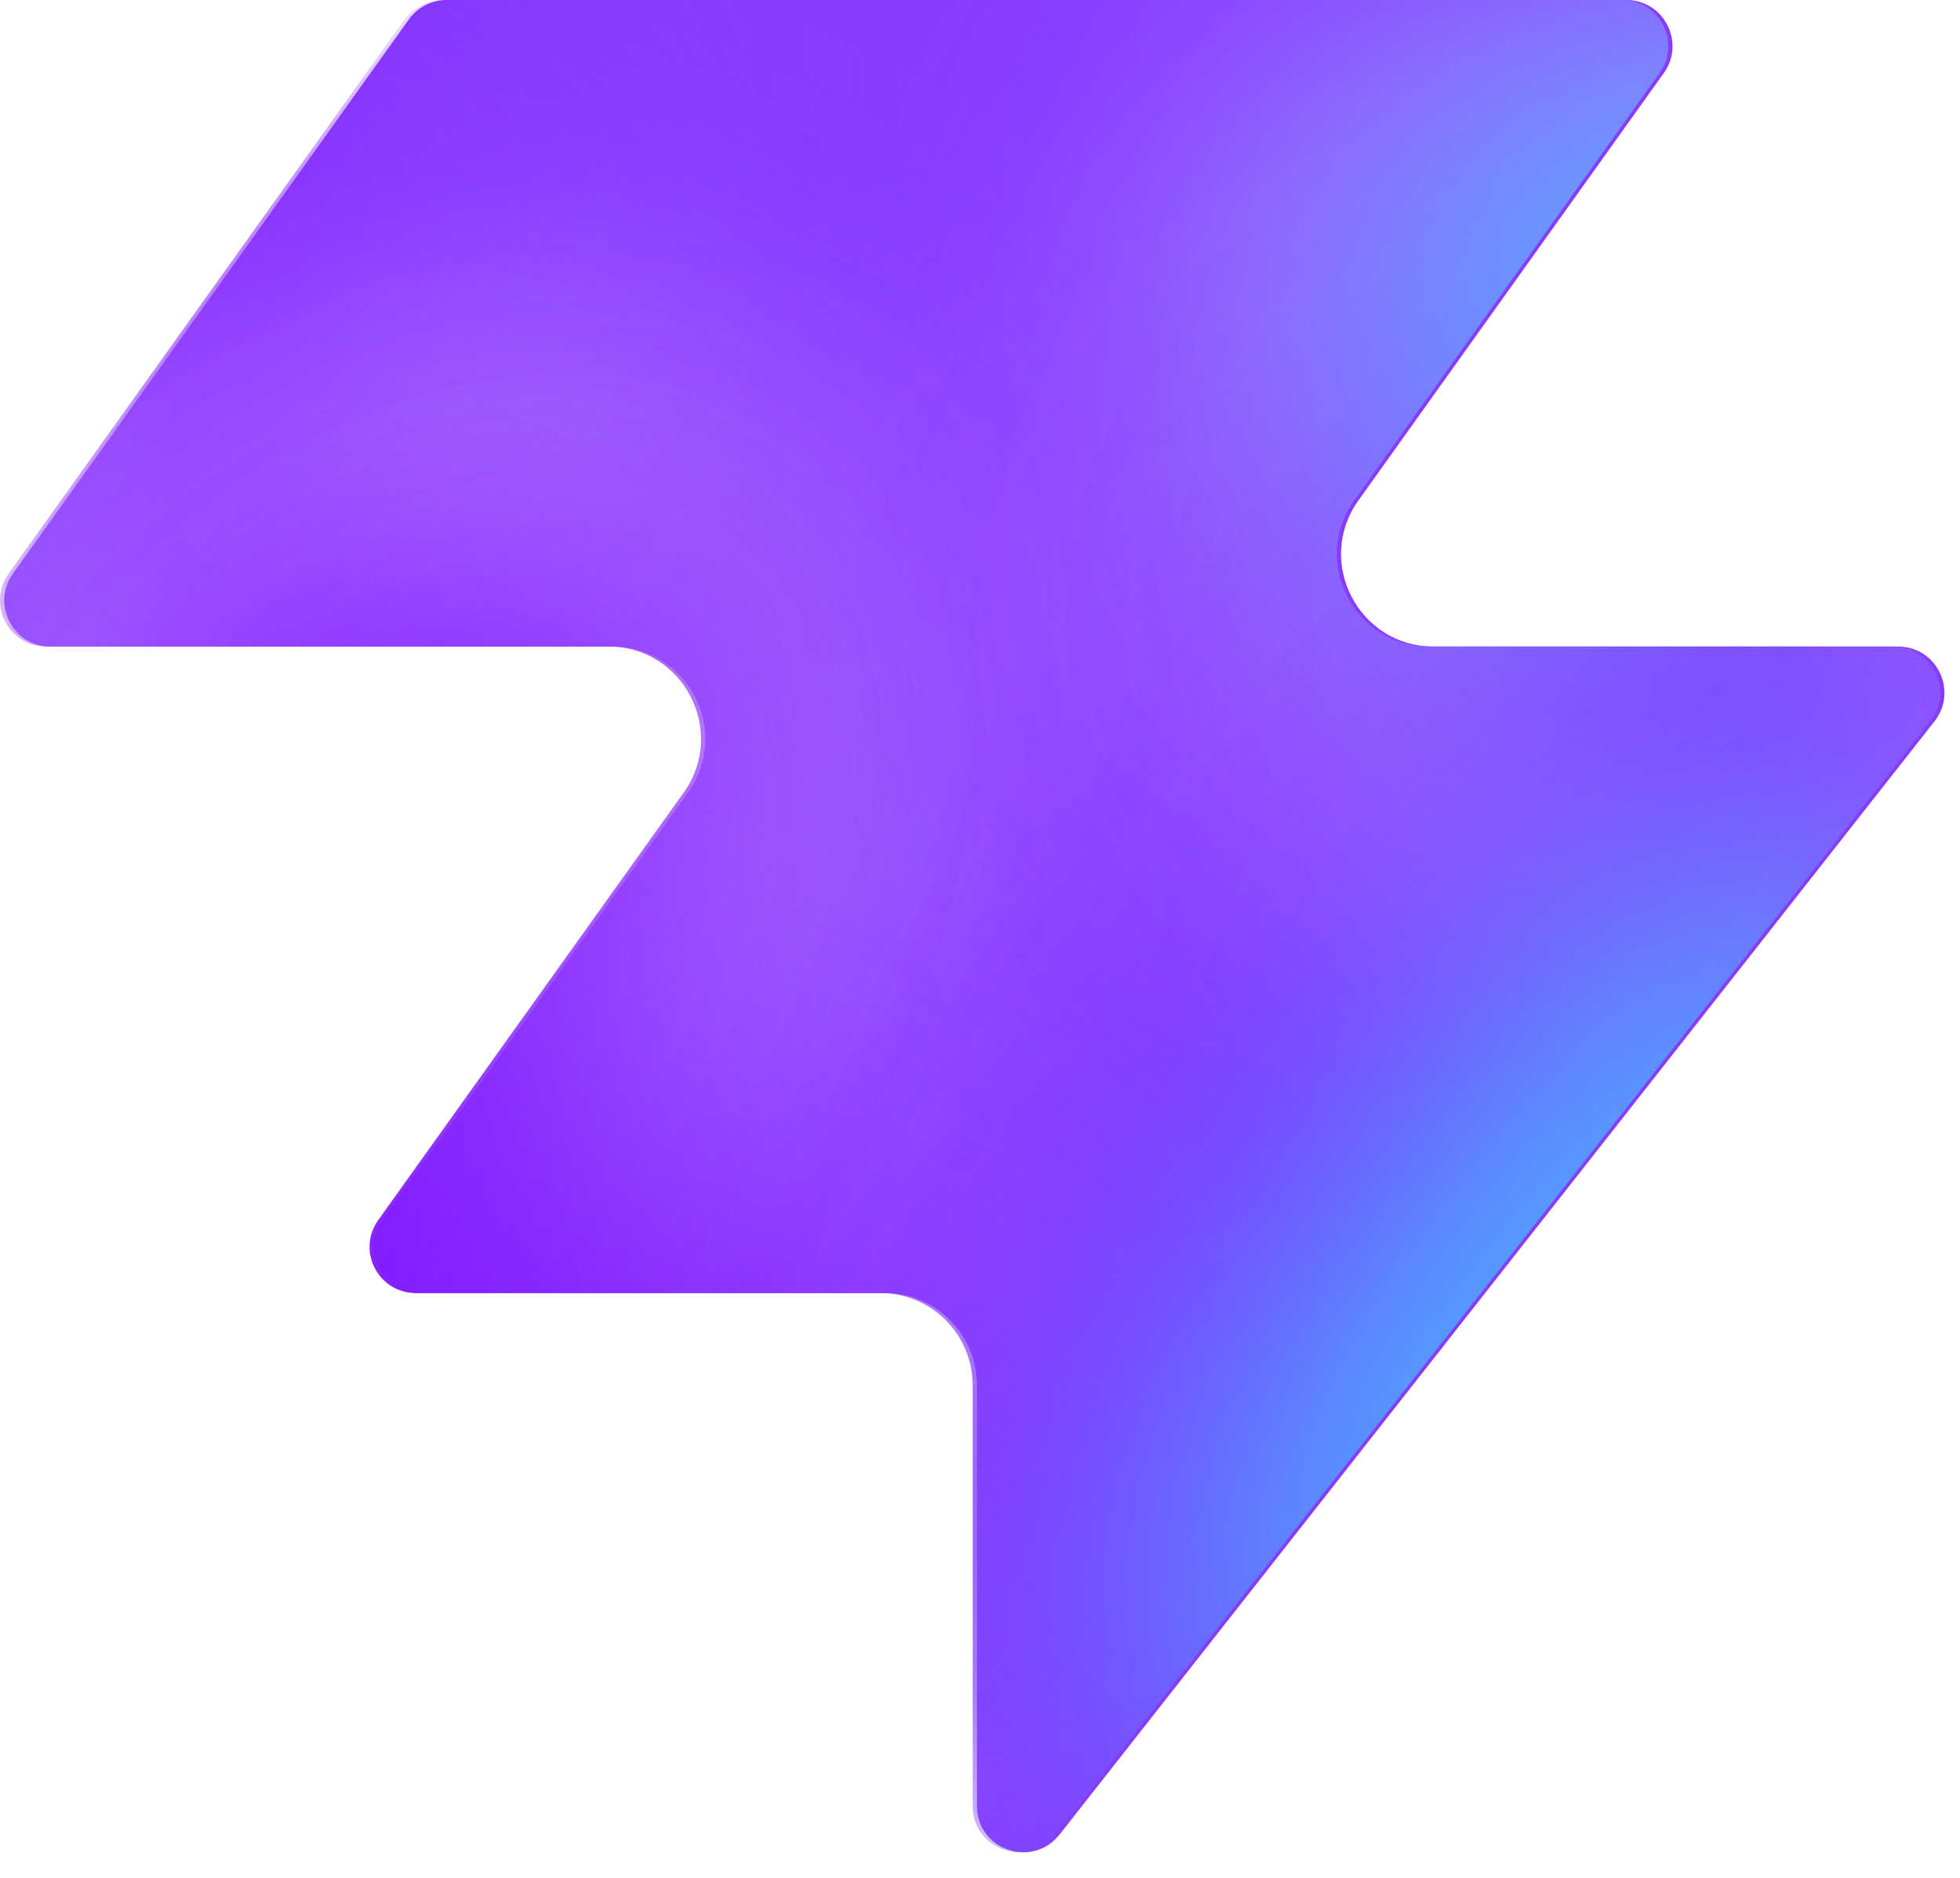
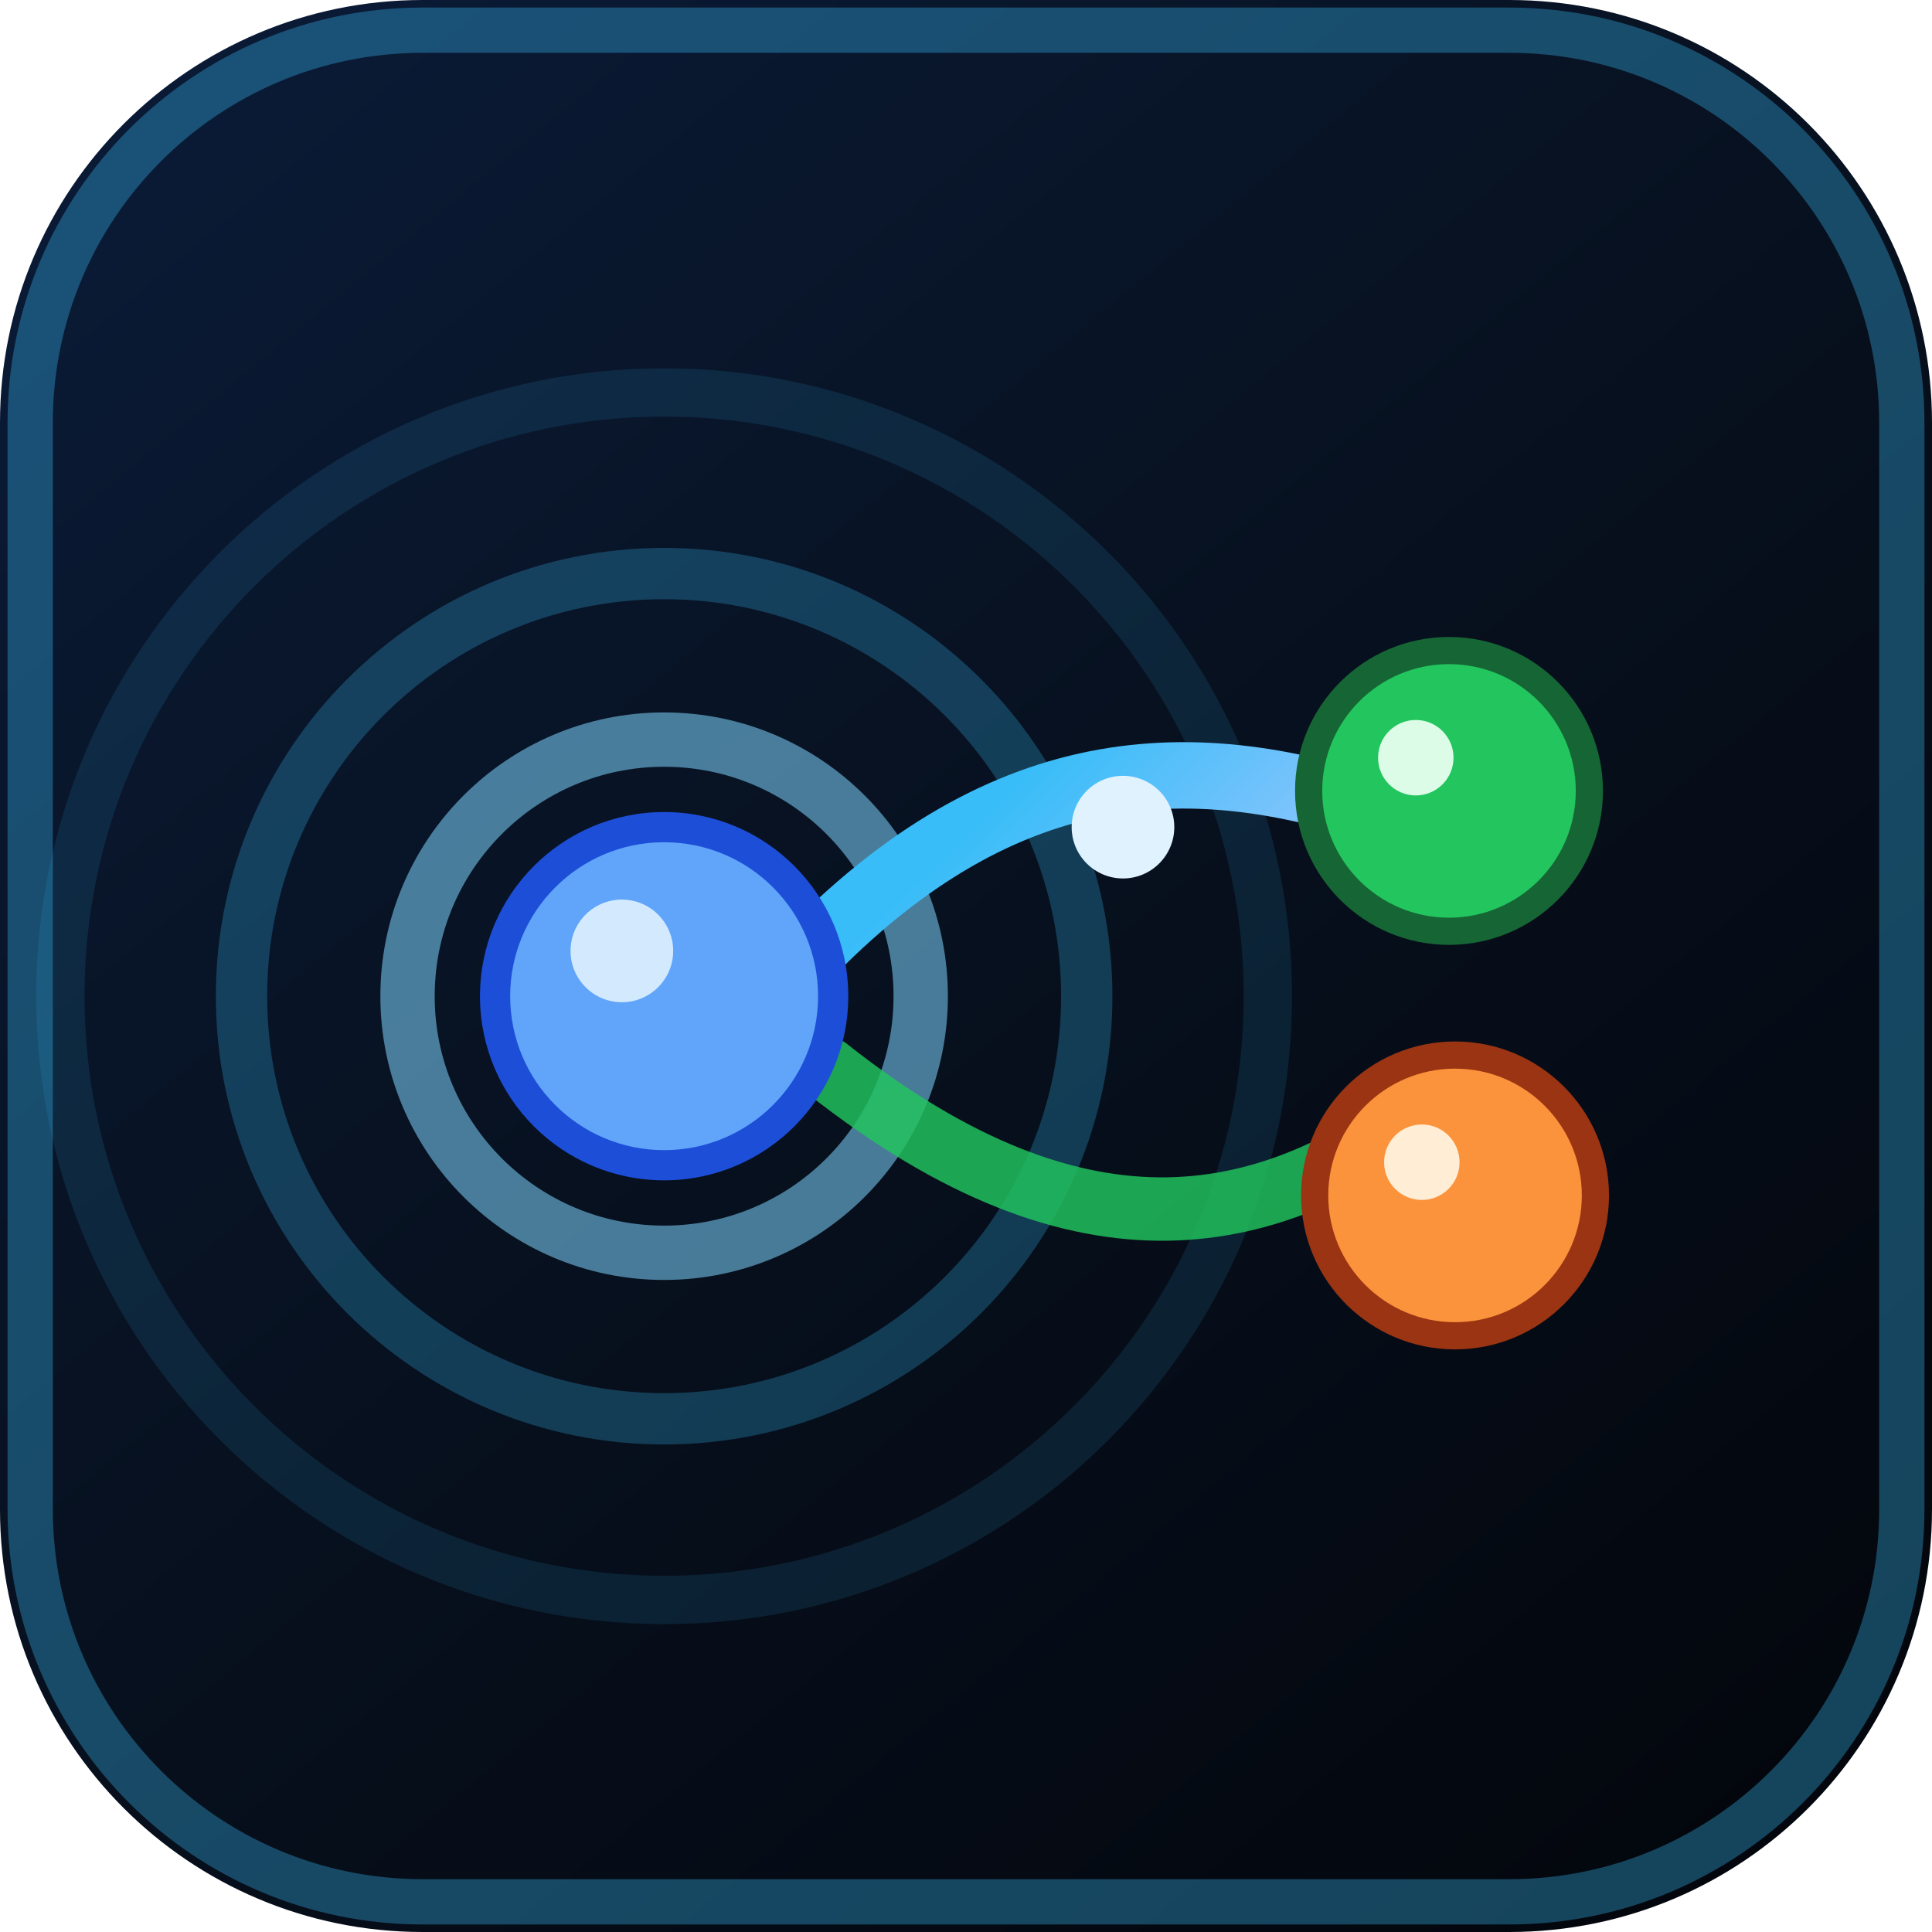
- <svg xmlns="http://www.w3.org/2000/svg" width="48" height="46" fill="none" viewBox="0 0 48 46">
-   <path fill="#863bff" d="M25.946 44.938c-.664.845-2.021.375-2.021-.698V33.937a2.26 2.26 0 0 0-2.262-2.262H10.287c-.92 0-1.456-1.04-.92-1.788l7.48-10.471c1.07-1.497 0-3.578-1.842-3.578H1.237c-.92 0-1.456-1.04-.92-1.788L10.013.474c.214-.297.556-.474.92-.474h28.894c.92 0 1.456 1.04.92 1.788l-7.48 10.471c-1.07 1.498 0 3.579 1.842 3.579h11.377c.943 0 1.473 1.088.89 1.83L25.947 44.94z" style="fill:#863bff;fill:color(display-p3 .525 .23 1);fill-opacity:1" />
-   <mask id="a" width="48" height="46" x="0" y="0" maskUnits="userSpaceOnUse" style="mask-type:alpha">
-     <path fill="#000" d="M25.842 44.938c-.664.844-2.021.375-2.021-.698V33.937a2.26 2.26 0 0 0-2.262-2.262H10.183c-.92 0-1.456-1.04-.92-1.788l7.48-10.471c1.07-1.498 0-3.579-1.842-3.579H1.133c-.92 0-1.456-1.04-.92-1.787L9.91.473c.214-.297.556-.474.92-.474h28.894c.92 0 1.456 1.04.92 1.788l-7.48 10.471c-1.07 1.498 0 3.578 1.842 3.578h11.377c.943 0 1.473 1.088.89 1.832L25.843 44.94z" style="fill:#000;fill-opacity:1" />
-   </mask>
-   <g mask="url(#a)">
-     <g filter="url(#b)">
-       <ellipse cx="5.508" cy="14.704" fill="#ede6ff" rx="5.508" ry="14.704" style="fill:#ede6ff;fill:color(display-p3 .927 .903 1);fill-opacity:1" transform="matrix(.00324 1 1 -.00324 -4.47 31.516)" />
-     </g>
-     <g filter="url(#c)">
-       <ellipse cx="10.399" cy="29.851" fill="#ede6ff" rx="10.399" ry="29.851" style="fill:#ede6ff;fill:color(display-p3 .927 .903 1);fill-opacity:1" transform="matrix(.00324 1 1 -.00324 -39.328 7.883)" />
-     </g>
-     <g filter="url(#d)">
-       <ellipse cx="5.508" cy="30.487" fill="#7e14ff" rx="5.508" ry="30.487" style="fill:#7e14ff;fill:color(display-p3 .492 .077 1);fill-opacity:1" transform="rotate(89.814 -25.913 -14.639)scale(1 -1)" />
-     </g>
-     <g filter="url(#e)">
-       <ellipse cx="5.508" cy="30.599" fill="#7e14ff" rx="5.508" ry="30.599" style="fill:#7e14ff;fill:color(display-p3 .492 .077 1);fill-opacity:1" transform="rotate(89.814 -32.644 -3.334)scale(1 -1)" />
-     </g>
-     <g filter="url(#f)">
-       <ellipse cx="5.508" cy="30.599" fill="#7e14ff" rx="5.508" ry="30.599" style="fill:#7e14ff;fill:color(display-p3 .492 .077 1);fill-opacity:1" transform="matrix(.00324 1 1 -.00324 -34.34 30.47)" />
-     </g>
-     <g filter="url(#g)">
-       <ellipse cx="14.072" cy="22.078" fill="#ede6ff" rx="14.072" ry="22.078" style="fill:#ede6ff;fill:color(display-p3 .927 .903 1);fill-opacity:1" transform="rotate(93.35 24.506 48.493)scale(-1 1)" />
-     </g>
-     <g filter="url(#h)">
-       <ellipse cx="3.47" cy="21.501" fill="#7e14ff" rx="3.47" ry="21.501" style="fill:#7e14ff;fill:color(display-p3 .492 .077 1);fill-opacity:1" transform="rotate(89.009 28.708 47.59)scale(-1 1)" />
-     </g>
-     <g filter="url(#i)">
-       <ellipse cx="3.47" cy="21.501" fill="#7e14ff" rx="3.47" ry="21.501" style="fill:#7e14ff;fill:color(display-p3 .492 .077 1);fill-opacity:1" transform="rotate(89.009 28.708 47.59)scale(-1 1)" />
-     </g>
-     <g filter="url(#j)">
-       <ellipse cx=".387" cy="8.972" fill="#7e14ff" rx="4.407" ry="29.108" style="fill:#7e14ff;fill:color(display-p3 .492 .077 1);fill-opacity:1" transform="rotate(39.51 .387 8.972)" />
-     </g>
-     <g filter="url(#k)">
-       <ellipse cx="47.523" cy="-6.092" fill="#7e14ff" rx="4.407" ry="29.108" style="fill:#7e14ff;fill:color(display-p3 .492 .077 1);fill-opacity:1" transform="rotate(37.892 47.523 -6.092)" />
-     </g>
-     <g filter="url(#l)">
-       <ellipse cx="41.412" cy="6.333" fill="#47bfff" rx="5.971" ry="9.665" style="fill:#47bfff;fill:color(display-p3 .28 .748 1);fill-opacity:1" transform="rotate(37.892 41.412 6.333)" />
-     </g>
-     <g filter="url(#m)">
-       <ellipse cx="-1.879" cy="38.332" fill="#7e14ff" rx="4.407" ry="29.108" style="fill:#7e14ff;fill:color(display-p3 .492 .077 1);fill-opacity:1" transform="rotate(37.892 -1.88 38.332)" />
-     </g>
-     <g filter="url(#n)">
-       <ellipse cx="-1.879" cy="38.332" fill="#7e14ff" rx="4.407" ry="29.108" style="fill:#7e14ff;fill:color(display-p3 .492 .077 1);fill-opacity:1" transform="rotate(37.892 -1.88 38.332)" />
-     </g>
-     <g filter="url(#o)">
-       <ellipse cx="35.651" cy="29.907" fill="#7e14ff" rx="4.407" ry="29.108" style="fill:#7e14ff;fill:color(display-p3 .492 .077 1);fill-opacity:1" transform="rotate(37.892 35.651 29.907)" />
-     </g>
-     <g filter="url(#p)">
-       <ellipse cx="38.418" cy="32.4" fill="#47bfff" rx="5.971" ry="15.297" style="fill:#47bfff;fill:color(display-p3 .28 .748 1);fill-opacity:1" transform="rotate(37.892 38.418 32.4)" />
-     </g>
-   </g>
+ <svg xmlns="http://www.w3.org/2000/svg" viewBox="0 0 64 64" role="img" aria-label="NS3-Aquasim">
  <defs>
-     <filter id="b" width="60.045" height="41.654" x="-19.77" y="16.149" color-interpolation-filters="sRGB" filterUnits="userSpaceOnUse">
-       <feFlood flood-opacity="0" result="BackgroundImageFix" />
-       <feBlend in="SourceGraphic" in2="BackgroundImageFix" result="shape" />
-       <feGaussianBlur result="effect1_foregroundBlur_2002_17158" stdDeviation="7.659" />
-     </filter>
-     <filter id="c" width="90.34" height="51.437" x="-54.613" y="-7.533" color-interpolation-filters="sRGB" filterUnits="userSpaceOnUse">
-       <feFlood flood-opacity="0" result="BackgroundImageFix" />
-       <feBlend in="SourceGraphic" in2="BackgroundImageFix" result="shape" />
-       <feGaussianBlur result="effect1_foregroundBlur_2002_17158" stdDeviation="7.659" />
-     </filter>
-     <filter id="d" width="79.355" height="29.4" x="-49.64" y="2.03" color-interpolation-filters="sRGB" filterUnits="userSpaceOnUse">
-       <feFlood flood-opacity="0" result="BackgroundImageFix" />
-       <feBlend in="SourceGraphic" in2="BackgroundImageFix" result="shape" />
-       <feGaussianBlur result="effect1_foregroundBlur_2002_17158" stdDeviation="4.596" />
-     </filter>
-     <filter id="e" width="79.579" height="29.4" x="-45.045" y="20.029" color-interpolation-filters="sRGB" filterUnits="userSpaceOnUse">
-       <feFlood flood-opacity="0" result="BackgroundImageFix" />
-       <feBlend in="SourceGraphic" in2="BackgroundImageFix" result="shape" />
-       <feGaussianBlur result="effect1_foregroundBlur_2002_17158" stdDeviation="4.596" />
-     </filter>
-     <filter id="f" width="79.579" height="29.4" x="-43.513" y="21.178" color-interpolation-filters="sRGB" filterUnits="userSpaceOnUse">
-       <feFlood flood-opacity="0" result="BackgroundImageFix" />
-       <feBlend in="SourceGraphic" in2="BackgroundImageFix" result="shape" />
-       <feGaussianBlur result="effect1_foregroundBlur_2002_17158" stdDeviation="4.596" />
-     </filter>
-     <filter id="g" width="74.749" height="58.852" x="15.756" y="-17.901" color-interpolation-filters="sRGB" filterUnits="userSpaceOnUse">
-       <feFlood flood-opacity="0" result="BackgroundImageFix" />
-       <feBlend in="SourceGraphic" in2="BackgroundImageFix" result="shape" />
-       <feGaussianBlur result="effect1_foregroundBlur_2002_17158" stdDeviation="7.659" />
-     </filter>
-     <filter id="h" width="61.377" height="25.362" x="23.548" y="2.284" color-interpolation-filters="sRGB" filterUnits="userSpaceOnUse">
-       <feFlood flood-opacity="0" result="BackgroundImageFix" />
-       <feBlend in="SourceGraphic" in2="BackgroundImageFix" result="shape" />
-       <feGaussianBlur result="effect1_foregroundBlur_2002_17158" stdDeviation="4.596" />
-     </filter>
-     <filter id="i" width="61.377" height="25.362" x="23.548" y="2.284" color-interpolation-filters="sRGB" filterUnits="userSpaceOnUse">
-       <feFlood flood-opacity="0" result="BackgroundImageFix" />
-       <feBlend in="SourceGraphic" in2="BackgroundImageFix" result="shape" />
-       <feGaussianBlur result="effect1_foregroundBlur_2002_17158" stdDeviation="4.596" />
-     </filter>
-     <filter id="j" width="56.045" height="63.649" x="-27.636" y="-22.853" color-interpolation-filters="sRGB" filterUnits="userSpaceOnUse">
-       <feFlood flood-opacity="0" result="BackgroundImageFix" />
-       <feBlend in="SourceGraphic" in2="BackgroundImageFix" result="shape" />
-       <feGaussianBlur result="effect1_foregroundBlur_2002_17158" stdDeviation="4.596" />
-     </filter>
-     <filter id="k" width="54.814" height="64.646" x="20.116" y="-38.415" color-interpolation-filters="sRGB" filterUnits="userSpaceOnUse">
-       <feFlood flood-opacity="0" result="BackgroundImageFix" />
-       <feBlend in="SourceGraphic" in2="BackgroundImageFix" result="shape" />
-       <feGaussianBlur result="effect1_foregroundBlur_2002_17158" stdDeviation="4.596" />
-     </filter>
-     <filter id="l" width="33.541" height="35.313" x="24.641" y="-11.323" color-interpolation-filters="sRGB" filterUnits="userSpaceOnUse">
-       <feFlood flood-opacity="0" result="BackgroundImageFix" />
-       <feBlend in="SourceGraphic" in2="BackgroundImageFix" result="shape" />
-       <feGaussianBlur result="effect1_foregroundBlur_2002_17158" stdDeviation="4.596" />
-     </filter>
-     <filter id="m" width="54.814" height="64.646" x="-29.286" y="6.009" color-interpolation-filters="sRGB" filterUnits="userSpaceOnUse">
-       <feFlood flood-opacity="0" result="BackgroundImageFix" />
-       <feBlend in="SourceGraphic" in2="BackgroundImageFix" result="shape" />
-       <feGaussianBlur result="effect1_foregroundBlur_2002_17158" stdDeviation="4.596" />
-     </filter>
-     <filter id="n" width="54.814" height="64.646" x="-29.286" y="6.009" color-interpolation-filters="sRGB" filterUnits="userSpaceOnUse">
-       <feFlood flood-opacity="0" result="BackgroundImageFix" />
-       <feBlend in="SourceGraphic" in2="BackgroundImageFix" result="shape" />
-       <feGaussianBlur result="effect1_foregroundBlur_2002_17158" stdDeviation="4.596" />
-     </filter>
-     <filter id="o" width="54.814" height="64.646" x="8.244" y="-2.416" color-interpolation-filters="sRGB" filterUnits="userSpaceOnUse">
-       <feFlood flood-opacity="0" result="BackgroundImageFix" />
-       <feBlend in="SourceGraphic" in2="BackgroundImageFix" result="shape" />
-       <feGaussianBlur result="effect1_foregroundBlur_2002_17158" stdDeviation="4.596" />
-     </filter>
-     <filter id="p" width="39.409" height="43.623" x="18.713" y="10.588" color-interpolation-filters="sRGB" filterUnits="userSpaceOnUse">
-       <feFlood flood-opacity="0" result="BackgroundImageFix" />
-       <feBlend in="SourceGraphic" in2="BackgroundImageFix" result="shape" />
-       <feGaussianBlur result="effect1_foregroundBlur_2002_17158" stdDeviation="4.596" />
-     </filter>
+     <linearGradient id="bg" x1="12%" y1="8%" x2="88%" y2="100%">
+       <stop offset="0%" stop-color="#0a1a34" />
+       <stop offset="48%" stop-color="#07101e" />
+       <stop offset="100%" stop-color="#03060c" />
+     </linearGradient>
+     <linearGradient id="path" x1="22%" y1="40%" x2="86%" y2="58%">
+       <stop offset="0%" stop-color="#38bdf8" />
+       <stop offset="100%" stop-color="#93c5fd" />
+     </linearGradient>
  </defs>
+   <rect width="64" height="64" rx="14" fill="url(#bg)" />
+   <rect x="1" y="1" width="62" height="62" rx="13" fill="none" stroke="#38bdf8" stroke-opacity="0.34" stroke-width="1.5" />
+   <circle cx="22" cy="33" r="20" fill="none" stroke="#38bdf8" stroke-opacity="0.12" stroke-width="1.6" />
+   <circle cx="22" cy="33" r="14" fill="none" stroke="#38bdf8" stroke-opacity="0.26" stroke-width="1.7" />
+   <circle cx="22" cy="33" r="8.5" fill="none" stroke="#7dd3fc" stroke-opacity="0.55" stroke-width="1.8" />
+   <path d="M27.2 31.2 C34 24.5 40.5 24.8 47.2 27.4" fill="none" stroke="url(#path)" stroke-width="2.2" stroke-linecap="round" />
+   <path d="M27.4 35.4 C36 42.2 42.2 40.6 47.4 36.6" fill="none" stroke="#22c55e" stroke-opacity="0.82" stroke-width="2.1" stroke-linecap="round" />
+   <circle cx="37.2" cy="27.4" r="1.7" fill="#e0f2fe" />
+   <circle cx="22" cy="33" r="6.1" fill="#1d4ed8" />
+   <circle cx="22" cy="33" r="5.1" fill="#60a5fa" />
+   <circle cx="20.6" cy="31.5" r="1.7" fill="#e0f2fe" fill-opacity="0.9" />
+   <circle cx="48" cy="26.2" r="5.1" fill="#166534" />
+   <circle cx="48" cy="26.2" r="4.2" fill="#22c55e" />
+   <circle cx="46.9" cy="25.1" r="1.25" fill="#dcfce7" />
+   <circle cx="48.2" cy="39.6" r="5.1" fill="#9a3412" />
+   <circle cx="48.2" cy="39.6" r="4.2" fill="#fb923c" />
+   <circle cx="47.1" cy="38.5" r="1.25" fill="#ffedd5" />
</svg>
